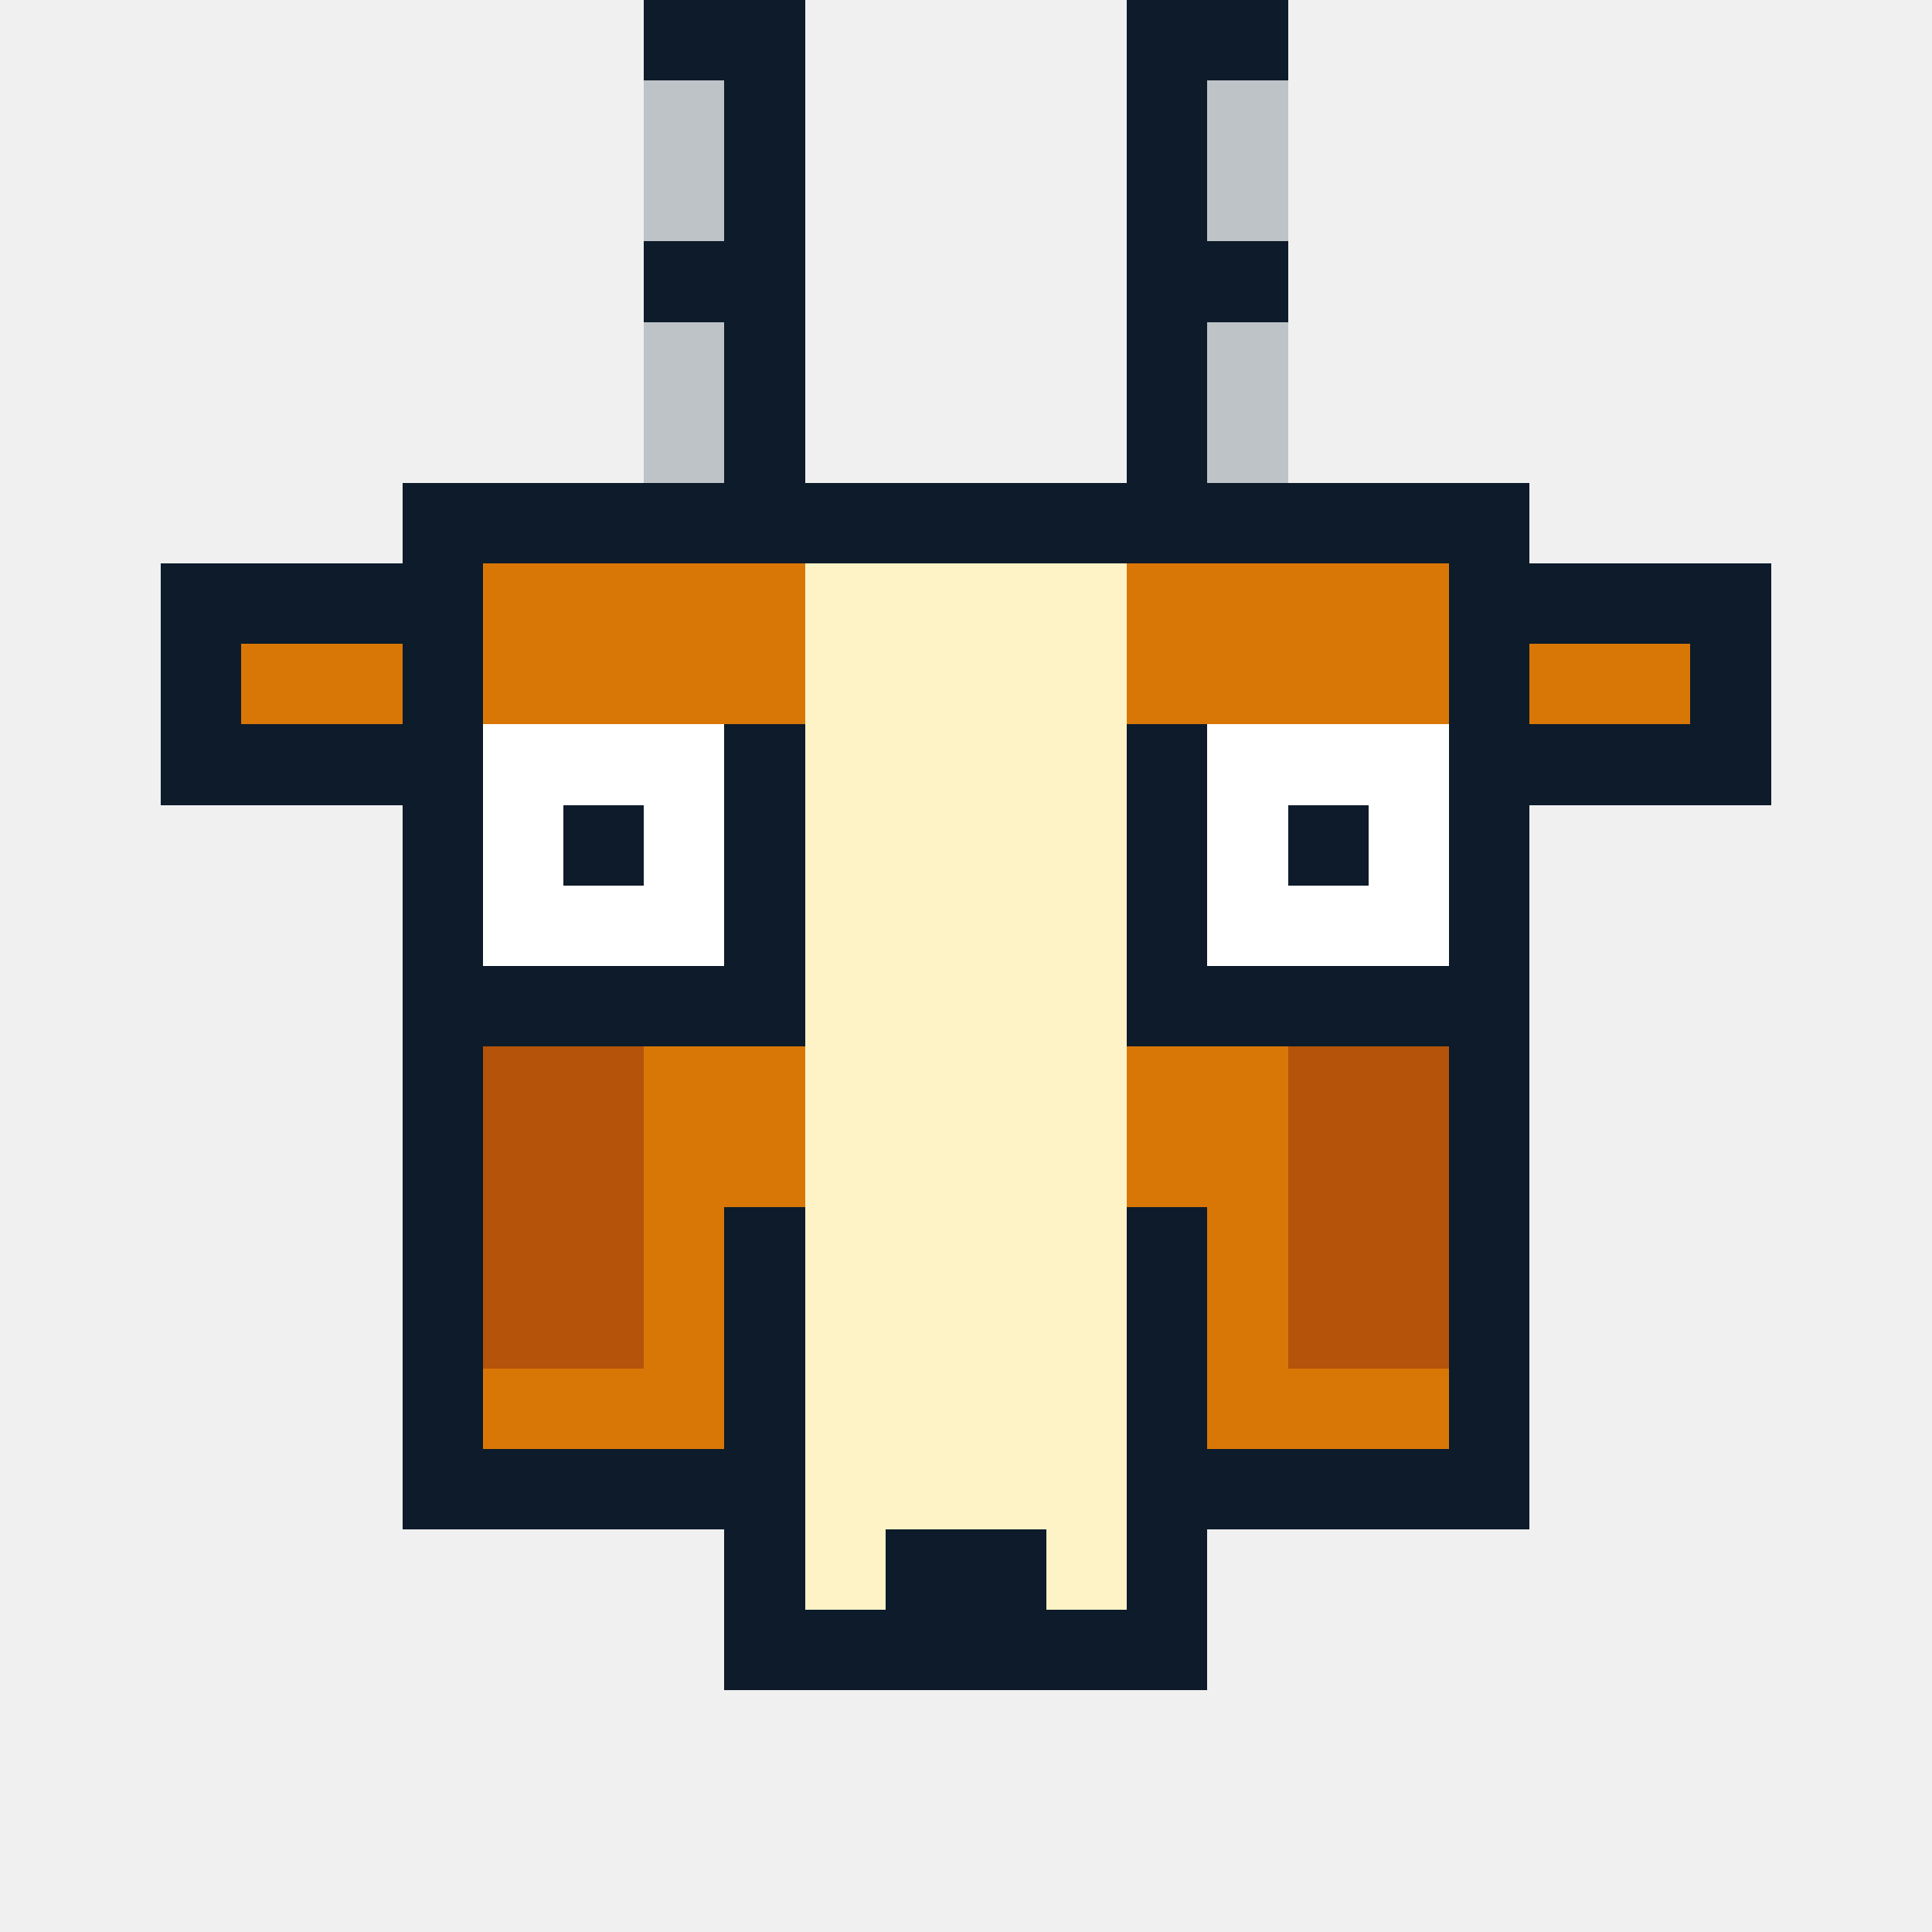
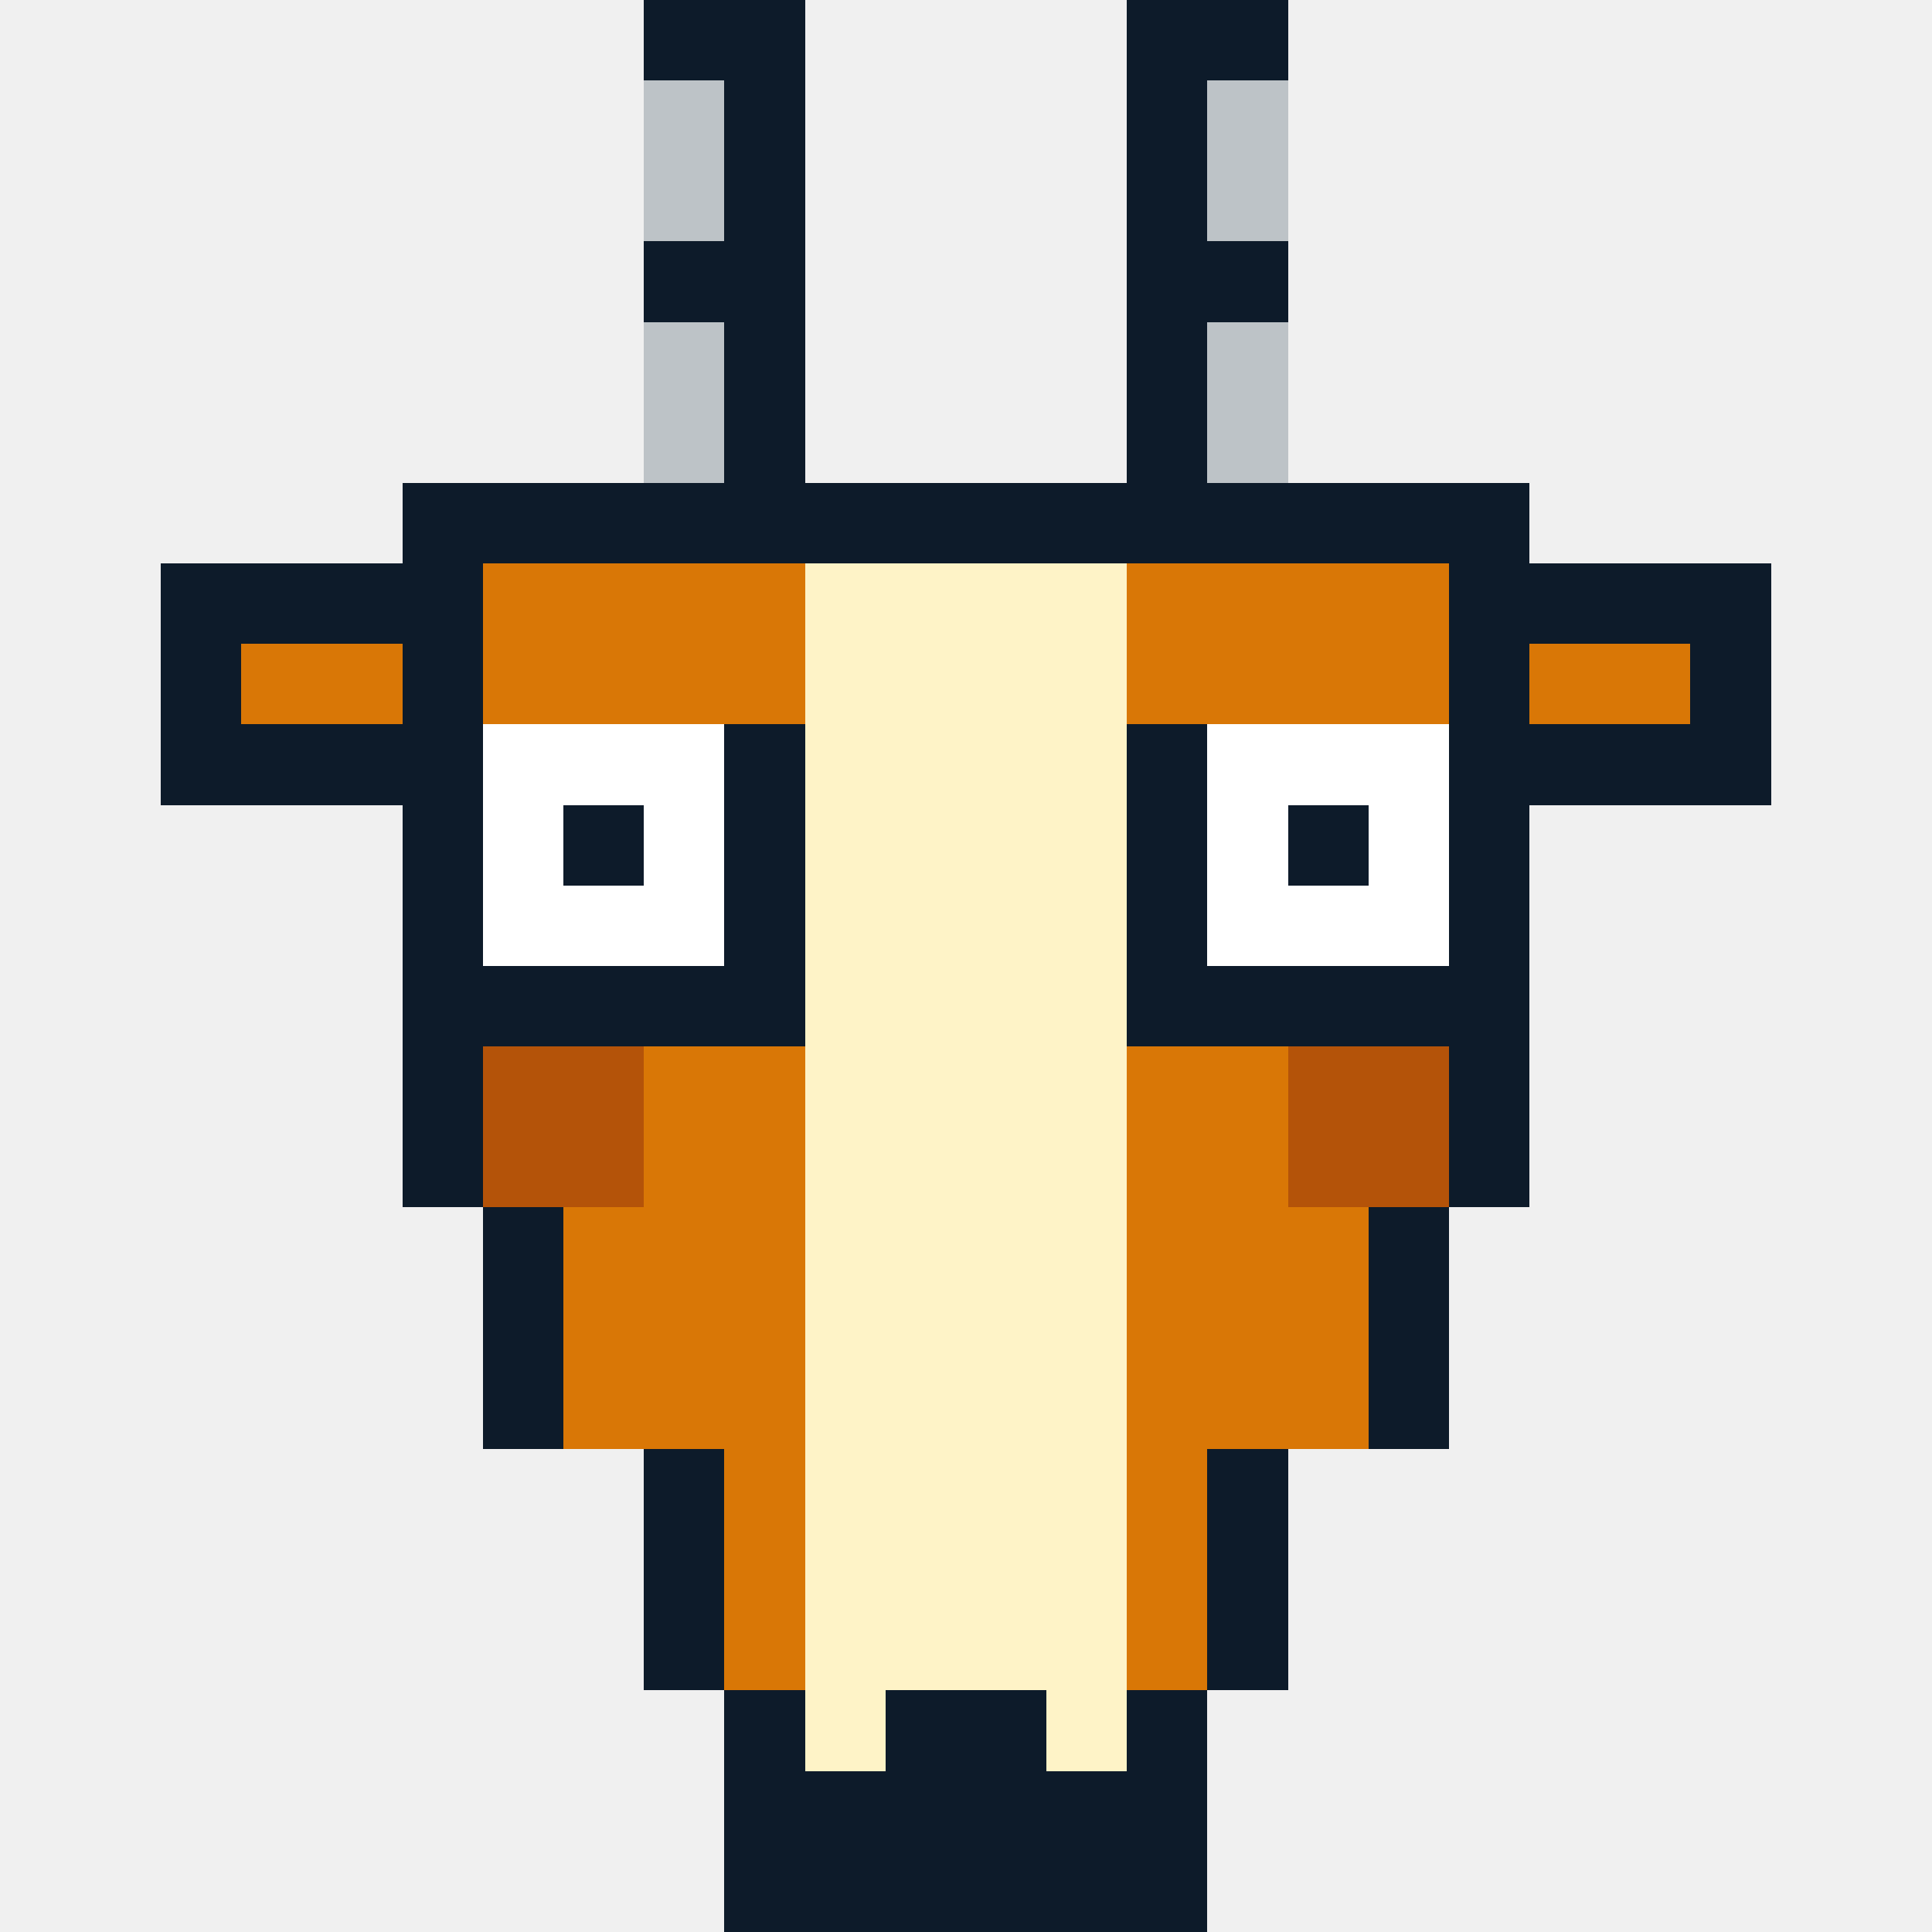
<svg xmlns="http://www.w3.org/2000/svg" viewBox="0 0 24 24" width="24" height="24" shape-rendering="crispEdges">
  <defs>
    <style>
            .outline-dark { fill: #0D1B2A; } /* Contornos fortes para contraste em telas escuras/claras */
            .fur-main     { fill: #D97706; } /* Tom de pele principal da gazela */
            .fur-shadow   { fill: #B45309; } /* Sombra e detalhes das bochechas */
            .fur-white    { fill: #FEF3C7; } /* Listra central do focinho */
            .horn-gray    { fill: #BDC3C7; } /* Chifres metálicos */
            .eye-white    { fill: #FFFFFF; } /* Olhos grandes estilo Go */
        </style>
  </defs>
  <rect x="8" y="0" width="2" height="6" class="outline-dark" />
  <rect x="8" y="1" width="1" height="5" class="horn-gray" />
  <rect x="8" y="3" width="1" height="1" class="outline-dark" />
  <rect x="14" y="0" width="2" height="6" class="outline-dark" />
  <rect x="15" y="1" width="1" height="5" class="horn-gray" />
  <rect x="15" y="3" width="1" height="1" class="outline-dark" />
  <rect x="2" y="7" width="5" height="3" class="outline-dark" />
  <rect x="3" y="8" width="4" height="1" class="fur-main" />
  <rect x="17" y="7" width="5" height="3" class="outline-dark" />
  <rect x="17" y="8" width="4" height="1" class="fur-main" />
-   <rect x="5" y="6" width="14" height="13" class="outline-dark" />
-   <rect x="6" y="7" width="12" height="11" class="fur-main" />
-   <rect x="6" y="12" width="2" height="5" class="fur-shadow" />
-   <rect x="16" y="12" width="2" height="5" class="fur-shadow" />
-   <rect x="10" y="7" width="4" height="13" class="fur-white" />
-   <rect x="9" y="15" width="6" height="6" class="outline-dark" />
-   <rect x="10" y="15" width="4" height="5" class="fur-white" />
-   <rect x="11" y="19" width="2" height="1" class="outline-dark" />
+   <rect x="5" y="6" width="14" height="9" class="outline-dark" />
+   <rect x="6" y="15" width="12" height="3" class="outline-dark" />
+   <rect x="8" y="18" width="8" height="3" class="outline-dark" />
+   <rect x="9" y="21" width="6" height="3" class="outline-dark" />
+   <rect x="6" y="7" width="12" height="8" class="fur-main" />
+   <rect x="7" y="15" width="10" height="3" class="fur-main" />
+   <rect x="9" y="18" width="6" height="3" class="fur-main" />
+   <rect x="11" y="21" width="2" height="2" class="fur-main" />
+   <rect x="6" y="11" width="2" height="4" class="fur-shadow" />
+   <rect x="16" y="11" width="2" height="4" class="fur-shadow" />
+   <rect x="10" y="7" width="4" height="15" class="fur-white" />
+   <rect x="11" y="21" width="2" height="2" class="outline-dark" />
  <rect x="6" y="9" width="4" height="4" class="outline-dark" />
  <rect x="6" y="9" width="3" height="3" class="eye-white" />
  <rect x="7" y="10" width="1" height="1" class="outline-dark" />
-   <rect x="14" y="09" width="4" height="4" class="outline-dark" />
+   <rect x="14" y="9" width="4" height="4" class="outline-dark" />
  <rect x="15" y="9" width="3" height="3" class="eye-white" />
  <rect x="16" y="10" width="1" height="1" class="outline-dark" />
</svg>
